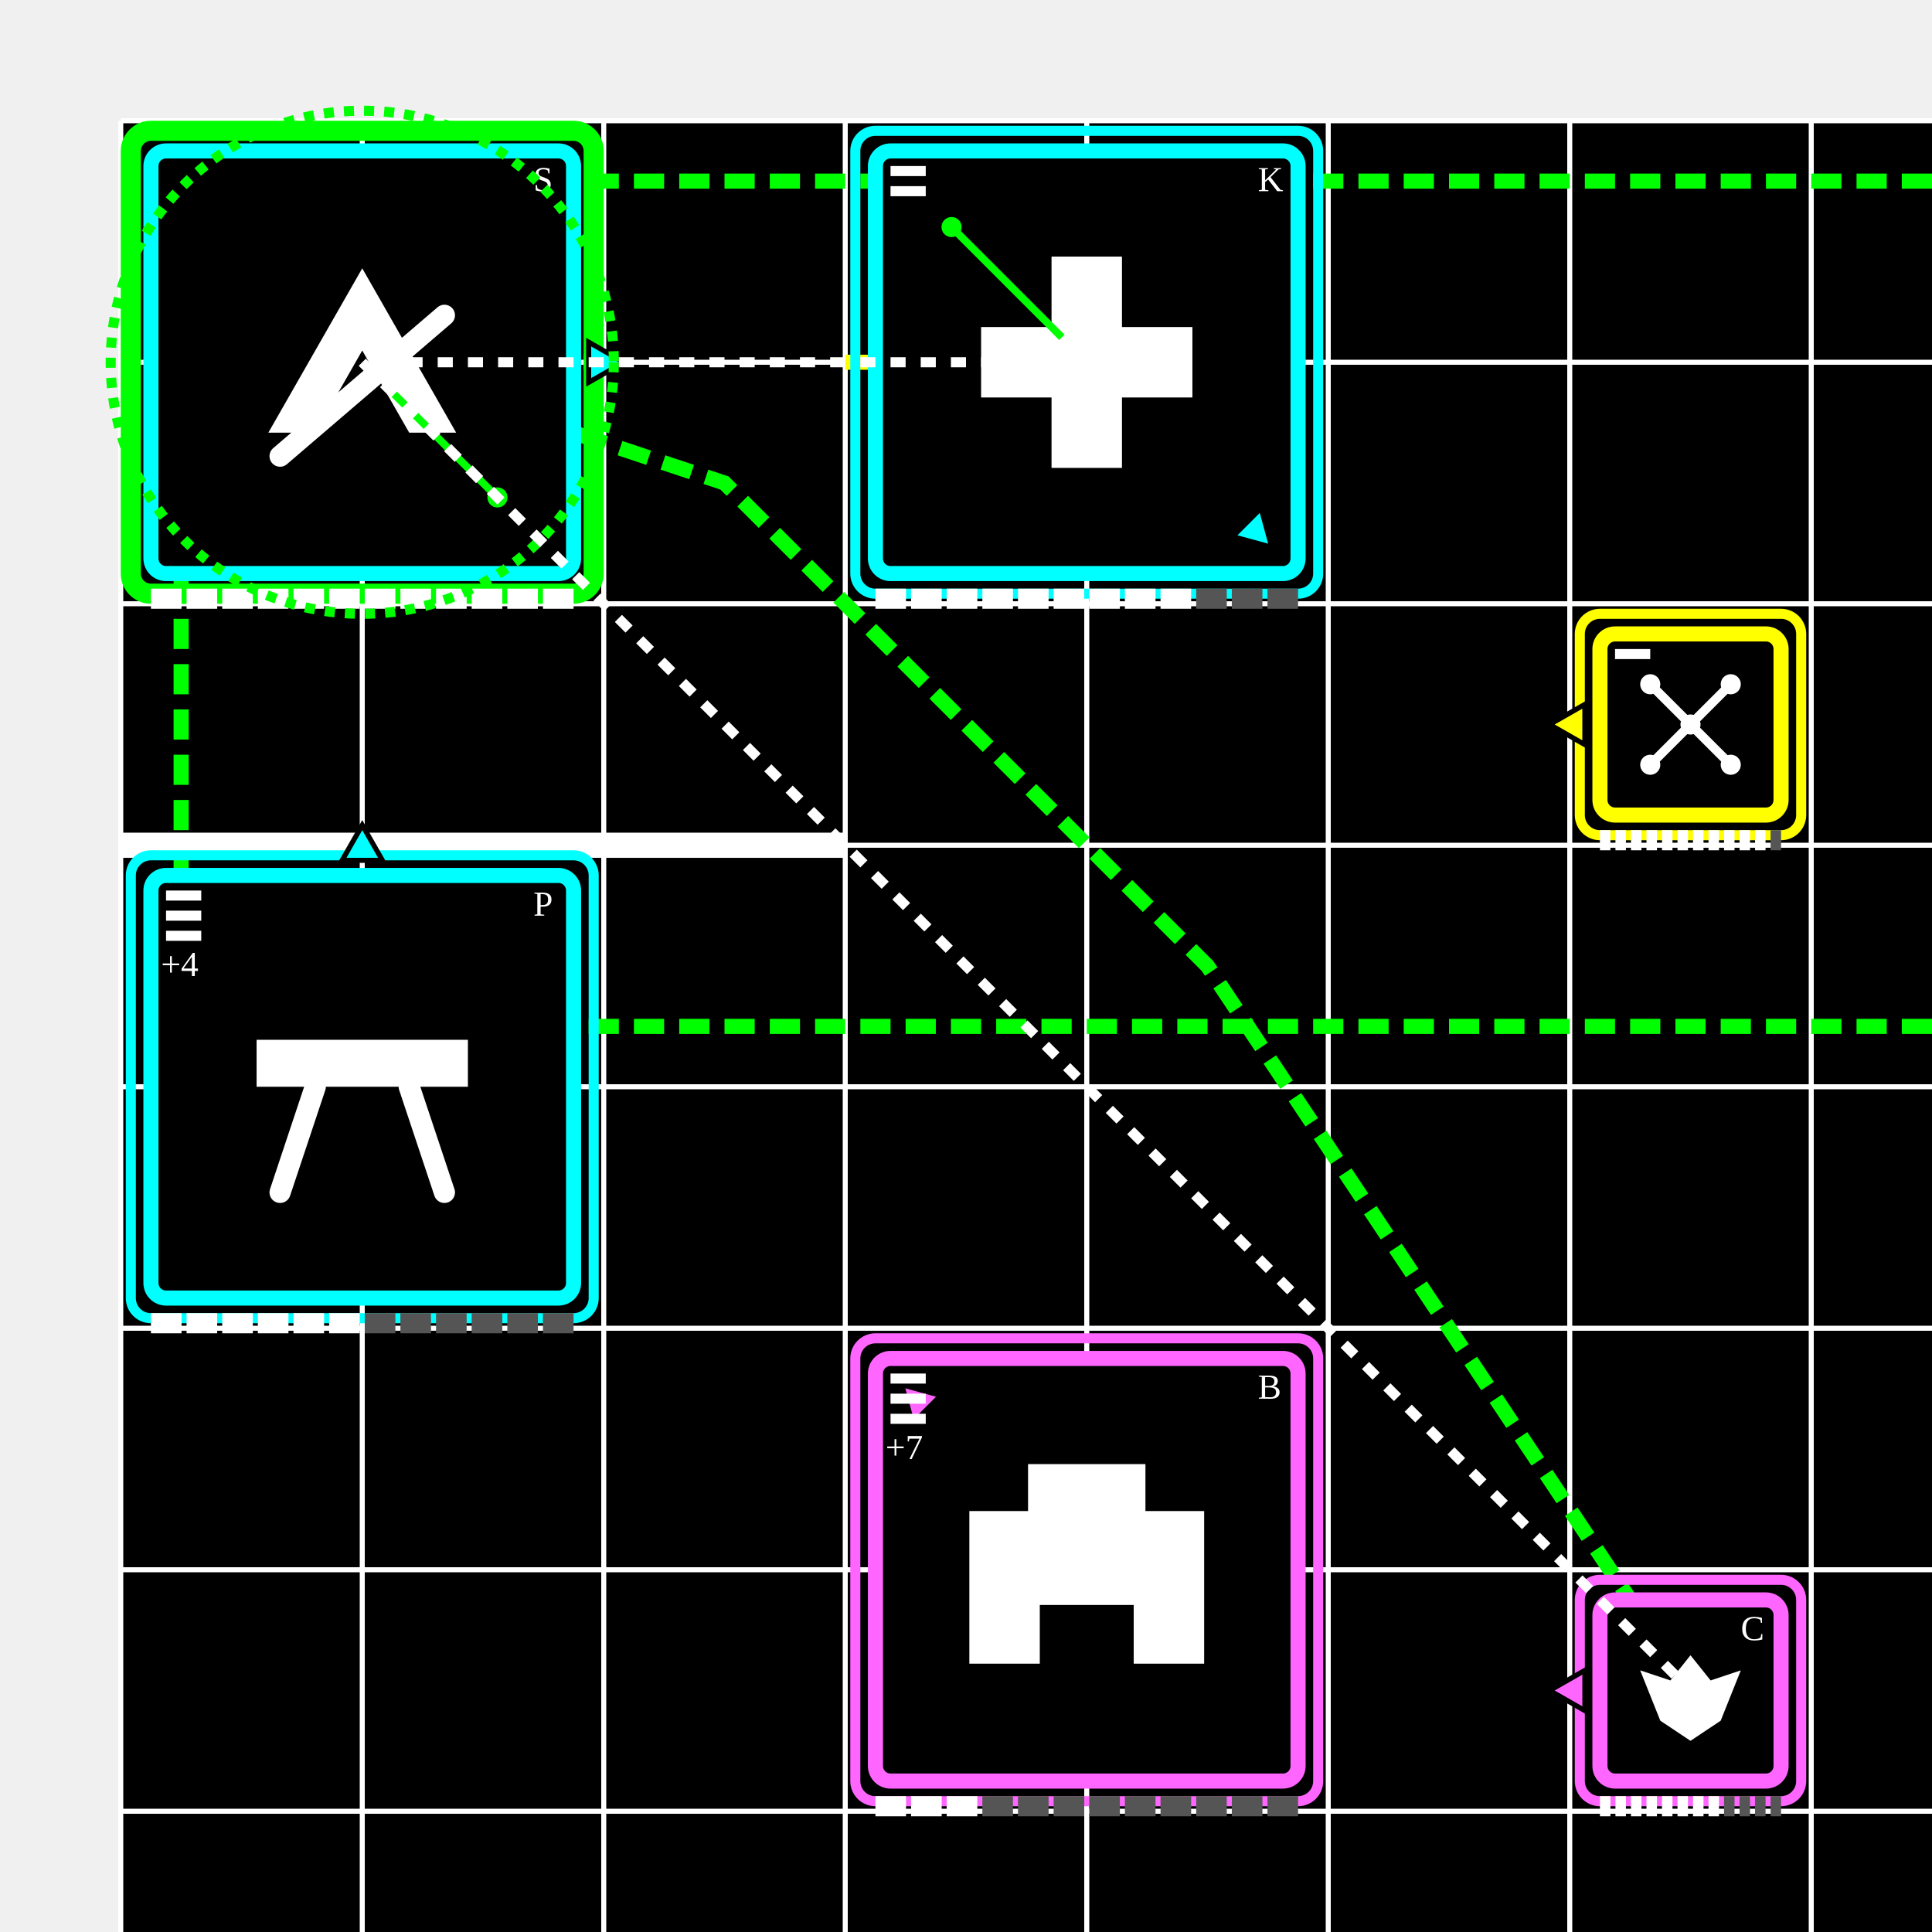
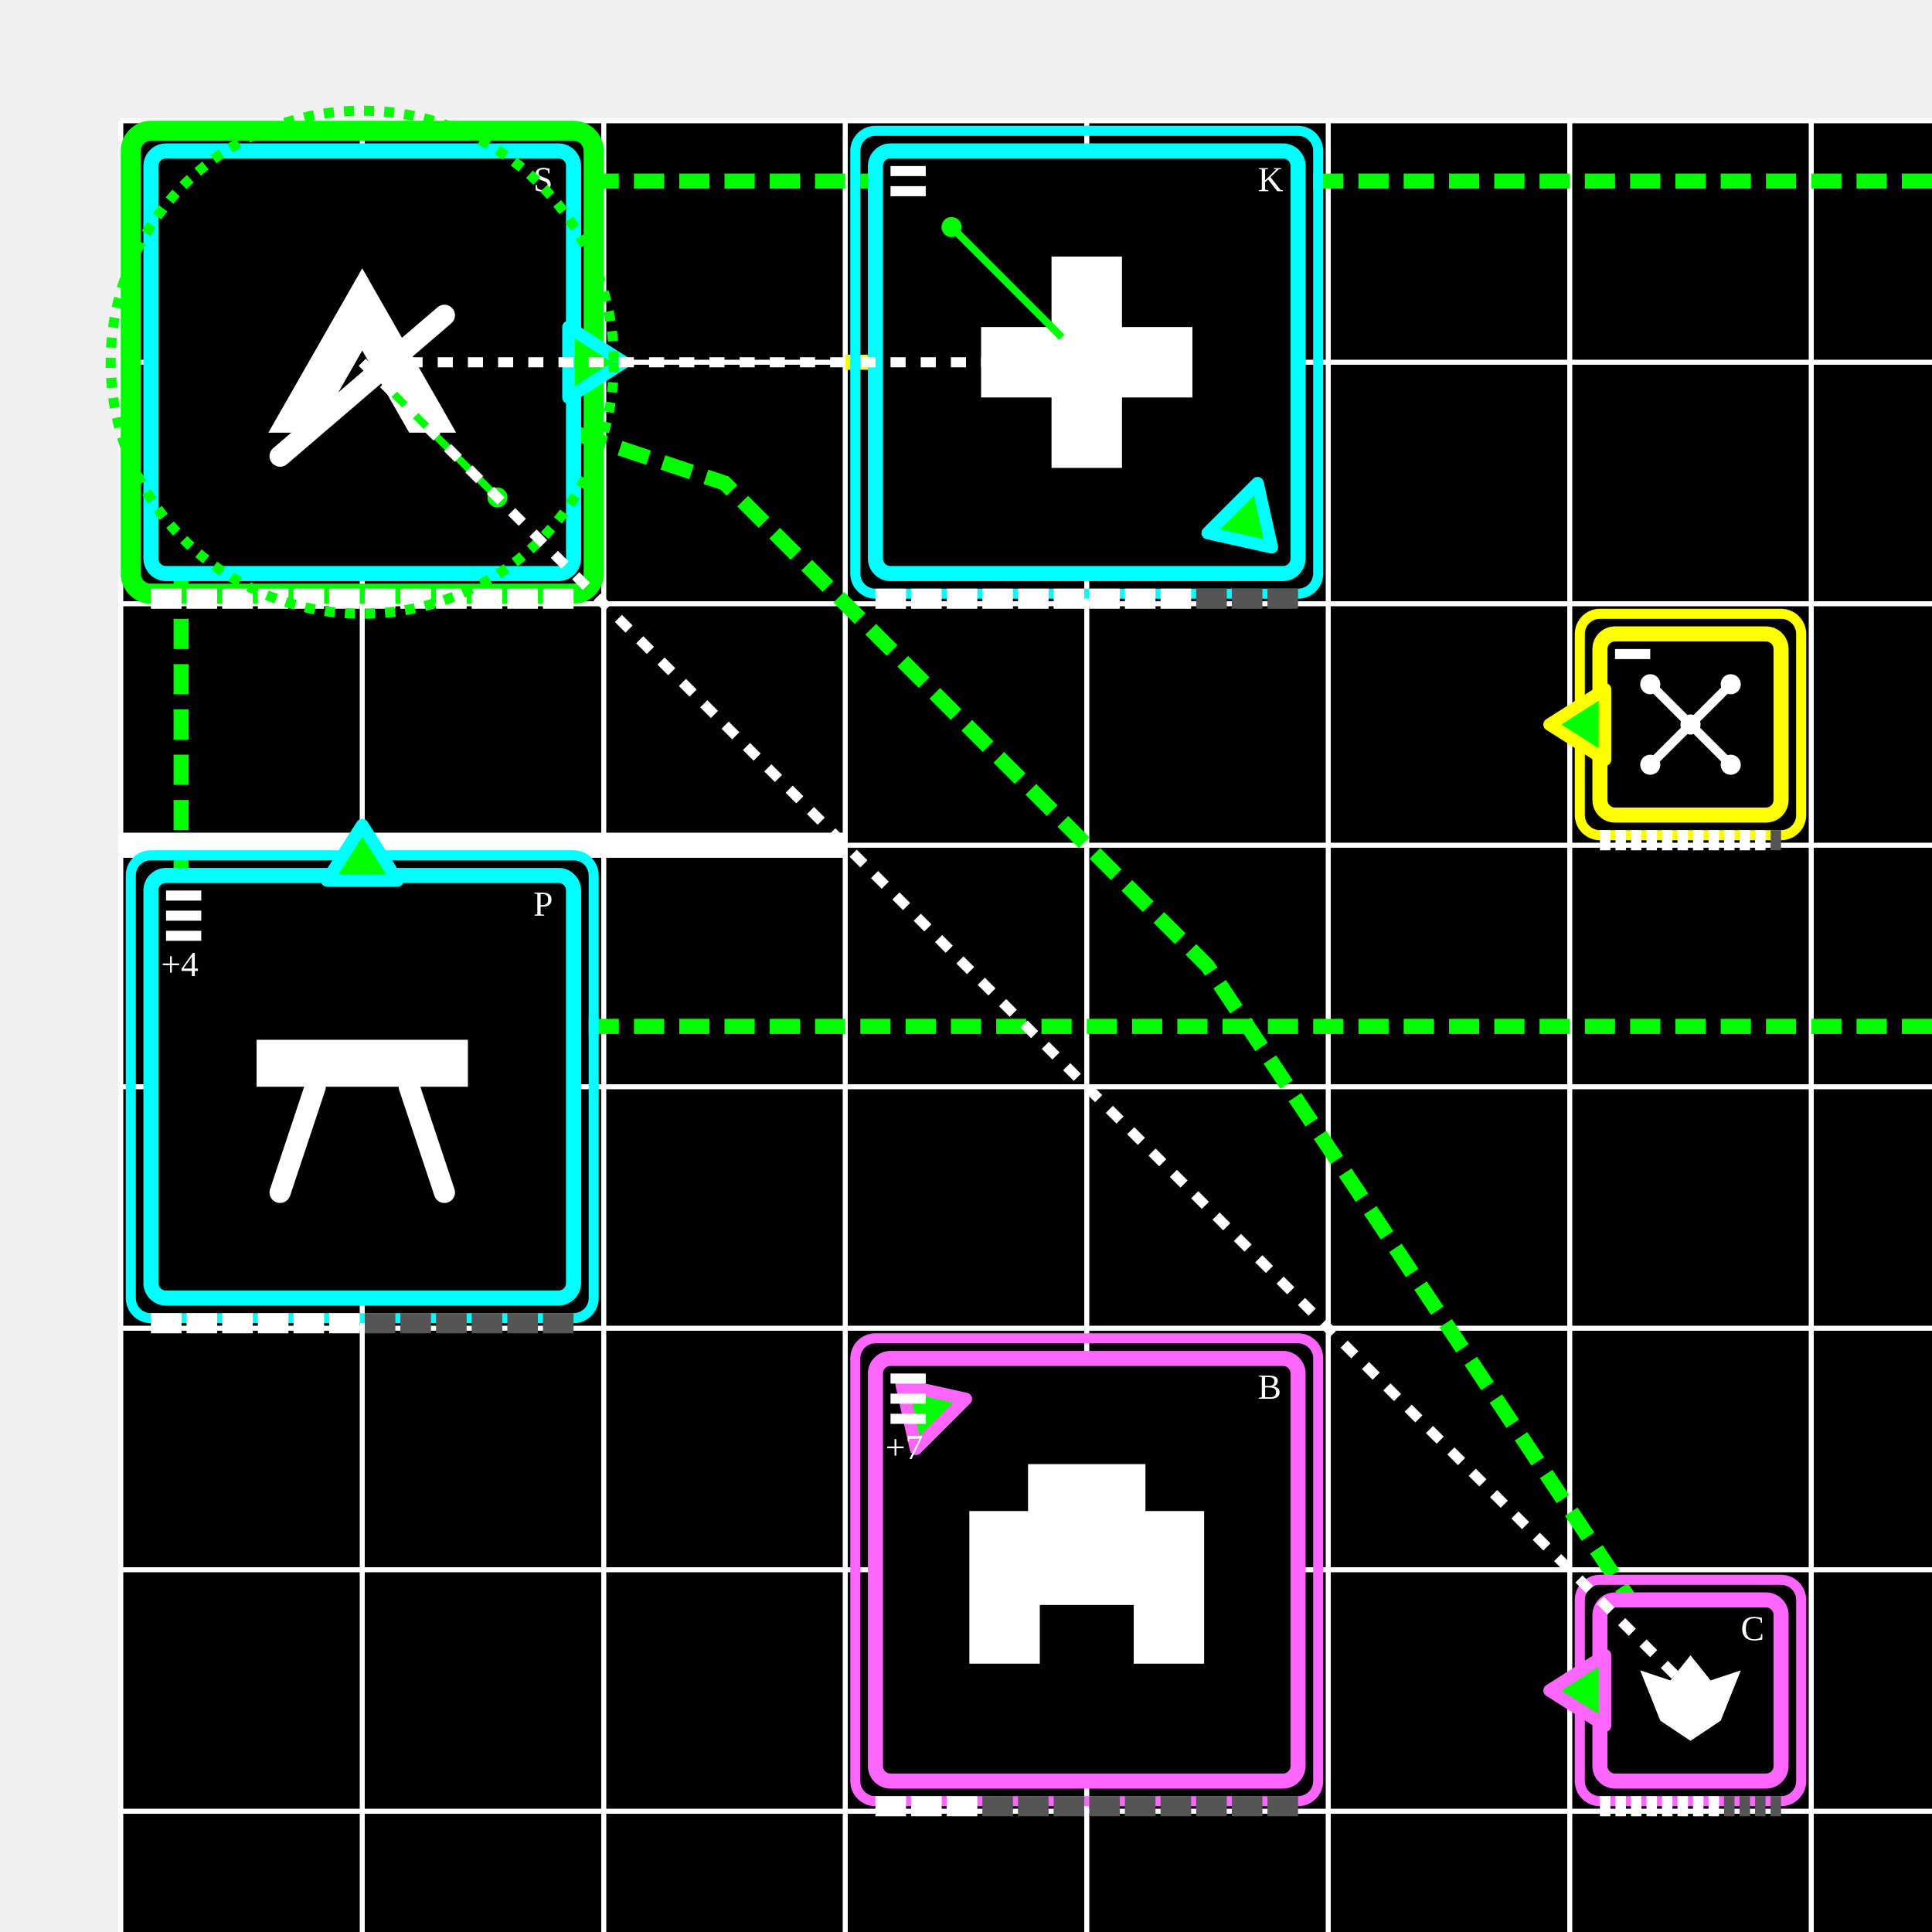
<svg xmlns="http://www.w3.org/2000/svg" class="battlefield-svg" role="application" aria-label="Simulation sandbox battlefield at exact tick 24, 6 visible units; selected unit 1" viewBox="0 0 384 384" width="768" height="768" data-review-palette="high-contrast" style="background:#0b100f">
  <g transform="translate(24 24) scale(1)">
    <rect data-layer="terrain" x="0" y="0" width="384" height="384" fill="#000000" />
    <rect data-terrain="rough" x="0" y="0" width="48" height="48" fill="#000000" opacity="0.22" />
    <rect data-terrain="rough" x="144" y="0" width="48" height="48" fill="#000000" opacity="0.22" />
    <rect data-terrain="rough" x="288" y="0" width="48" height="48" fill="#000000" opacity="0.22" />
    <rect data-terrain="rough" x="96" y="48" width="48" height="48" fill="#000000" opacity="0.22" />
    <rect data-terrain="rough" x="240" y="48" width="48" height="48" fill="#000000" opacity="0.22" />
    <rect data-terrain="rough" x="48" y="96" width="48" height="48" fill="#000000" opacity="0.22" />
    <rect data-terrain="rough" x="192" y="96" width="48" height="48" fill="#000000" opacity="0.22" />
    <rect data-terrain="rough" x="336" y="96" width="48" height="48" fill="#000000" opacity="0.22" />
    <rect data-terrain="rough" x="0" y="144" width="48" height="48" fill="#000000" opacity="0.22" />
    <rect data-terrain="rough" x="144" y="144" width="48" height="48" fill="#000000" opacity="0.22" />
    <rect data-terrain="rough" x="288" y="144" width="48" height="48" fill="#000000" opacity="0.22" />
    <rect data-terrain="rough" x="96" y="192" width="48" height="48" fill="#000000" opacity="0.22" />
    <rect data-terrain="rough" x="240" y="192" width="48" height="48" fill="#000000" opacity="0.22" />
    <rect data-terrain="rough" x="48" y="240" width="48" height="48" fill="#000000" opacity="0.22" />
    <rect data-terrain="rough" x="192" y="240" width="48" height="48" fill="#000000" opacity="0.22" />
    <rect data-terrain="rough" x="336" y="240" width="48" height="48" fill="#000000" opacity="0.22" />
    <rect data-terrain="rough" x="0" y="288" width="48" height="48" fill="#000000" opacity="0.22" />
    <rect data-terrain="rough" x="144" y="288" width="48" height="48" fill="#000000" opacity="0.22" />
    <rect data-terrain="rough" x="288" y="288" width="48" height="48" fill="#000000" opacity="0.22" />
    <rect data-terrain="rough" x="96" y="336" width="48" height="48" fill="#000000" opacity="0.22" />
    <rect data-terrain="rough" x="240" y="336" width="48" height="48" fill="#000000" opacity="0.22" />
    <g data-layer="grid">
      <line x1="0" y1="0" x2="0" y2="384" stroke="#ffffff" stroke-width="1" />
      <line x1="48" y1="0" x2="48" y2="384" stroke="#ffffff" stroke-width="1" />
      <line x1="96" y1="0" x2="96" y2="384" stroke="#ffffff" stroke-width="1" />
      <line x1="144" y1="0" x2="144" y2="384" stroke="#ffffff" stroke-width="1" />
      <line x1="192" y1="0" x2="192" y2="384" stroke="#ffffff" stroke-width="1" />
      <line x1="240" y1="0" x2="240" y2="384" stroke="#ffffff" stroke-width="1" />
      <line x1="288" y1="0" x2="288" y2="384" stroke="#ffffff" stroke-width="1" />
      <line x1="336" y1="0" x2="336" y2="384" stroke="#ffffff" stroke-width="1" />
      <line x1="384" y1="0" x2="384" y2="384" stroke="#ffffff" stroke-width="1" />
      <line x1="0" y1="0" x2="384" y2="0" stroke="#ffffff" stroke-width="1" />
      <line x1="0" y1="48" x2="384" y2="48" stroke="#ffffff" stroke-width="1" />
      <line x1="0" y1="96" x2="384" y2="96" stroke="#ffffff" stroke-width="1" />
      <line x1="0" y1="144" x2="384" y2="144" stroke="#ffffff" stroke-width="1" />
      <line x1="0" y1="192" x2="384" y2="192" stroke="#ffffff" stroke-width="1" />
      <line x1="0" y1="240" x2="384" y2="240" stroke="#ffffff" stroke-width="1" />
      <line x1="0" y1="288" x2="384" y2="288" stroke="#ffffff" stroke-width="1" />
      <line x1="0" y1="336" x2="384" y2="336" stroke="#ffffff" stroke-width="1" />
      <line x1="0" y1="384" x2="384" y2="384" stroke="#ffffff" stroke-width="1" />
    </g>
    <g data-layer="overlays">
      <polyline data-overlay-id="selected-los-1" data-overlay-kind="line-of-sight" data-overlay-disposition="exact" data-path-segments="3" points="48,48 120,72 216,168 312,312" fill="none" stroke="#00ff00" stroke-width="3" stroke-dasharray="6,3" />
      <polyline data-overlay-id="whole-command-1" data-overlay-kind="command" data-overlay-disposition="exact" data-path-segments="4" points="12,12 372,12 372,180 12,180 12,12" fill="none" stroke="#00ff00" stroke-width="3" stroke-dasharray="6,3" />
    </g>
    <g data-layer="edges">
      <line data-edge-kind="wall" data-edge-state="solid" x1="0" y1="144" x2="144" y2="144" stroke="#ffffff" stroke-width="5" stroke-dasharray="none" />
      <line data-edge-kind="door" data-edge-state="open" x1="144" y1="48" x2="192" y2="48" stroke="#ffff00" stroke-width="3" stroke-dasharray="7 4" />
      <line data-edge-kind="window" data-edge-state="intact" x1="48" y1="48" x2="96" y2="48" stroke="#00ffff" stroke-width="3" stroke-dasharray="2 2" />
    </g>
    <g data-layer="units">
      <g data-unit-id="1" data-health-segments="12" data-semantic-zoom="Detailed" tabindex="0" role="button" aria-label="Blue rifleman Bravo 6, cell A1, elevation 0, 100 health, facing east">
        <rect data-authoritative-footprint="true" x="2" y="2" width="92" height="92" rx="4" fill="none" stroke="#00ff00" stroke-width="4" stroke-dasharray="none" />
        <rect data-unit-symbol="true" x="6" y="6" width="84" height="84" rx="3" fill="#000000" stroke="#00ffff" stroke-width="3" stroke-dasharray="none" />
        <g transform="translate(48 48) scale(2.333333) translate(-12 -12)" data-class-id="rifleman">
          <path d="M4 18 L12 4 L20 18 L16 18 L12 11 L8 18 Z" fill="#ffffff" />
          <path d="M5 20 L19 8" fill="none" stroke="#ffffff" stroke-width="1.8" stroke-linecap="round" stroke-linejoin="round" />
        </g>
        <rect data-health-position="0" x="6" y="93" width="6.083" height="4" fill="#ffffff" />
        <rect data-health-position="1" x="13.083" y="93" width="6.083" height="4" fill="#ffffff" />
        <rect data-health-position="2" x="20.167" y="93" width="6.083" height="4" fill="#ffffff" />
        <rect data-health-position="3" x="27.25" y="93" width="6.083" height="4" fill="#ffffff" />
        <rect data-health-position="4" x="34.333" y="93" width="6.083" height="4" fill="#ffffff" />
        <rect data-health-position="5" x="41.417" y="93" width="6.083" height="4" fill="#ffffff" />
        <rect data-health-position="6" x="48.5" y="93" width="6.083" height="4" fill="#ffffff" />
        <rect data-health-position="7" x="55.583" y="93" width="6.083" height="4" fill="#ffffff" />
        <rect data-health-position="8" x="62.667" y="93" width="6.083" height="4" fill="#ffffff" />
        <rect data-health-position="9" x="69.75" y="93" width="6.083" height="4" fill="#ffffff" />
        <rect data-health-position="10" x="76.833" y="93" width="6.083" height="4" fill="#ffffff" />
        <rect data-health-position="11" x="83.917" y="93" width="6.083" height="4" fill="#ffffff" />
-         <polygon data-facing-wedge="body" points="93,52 100,48 93,44" fill="#00ffff" stroke="#000000" stroke-width="1" />
+         <polygon data-facing-wedge="body" data-facing-emphasis="high-contrast" points="89,55 100,48 89,41" fill="#00ff00" stroke="#00ffff" stroke-width="2.5" stroke-linejoin="round" />
        <g data-secondary-heading="weapon" aria-label="weapon heading">
          <line x1="52.95" y1="52.95" x2="74.87" y2="74.87" stroke="#00ff00" stroke-width="1.5" />
          <circle cx="74.87" cy="74.87" r="2" fill="#00ff00" />
        </g>
        <text data-stance-mark="true" x="82" y="14" fill="#ffffff" font-size="7">S</text>
        <circle data-focus-ring="true" cx="48" cy="48" r="50" fill="none" stroke="#00ff00" stroke-width="2" stroke-dasharray="2,2" />
      </g>
      <g data-unit-id="2" data-health-segments="9" data-semantic-zoom="Detailed" tabindex="-1" role="button" aria-label="Blue medic Mercy, cell D1, elevation 2, 75 health, facing south-east">
        <rect data-authoritative-footprint="true" x="146" y="2" width="92" height="92" rx="4" fill="none" stroke="#00ffff" stroke-width="2" stroke-dasharray="none" />
        <rect data-unit-symbol="true" x="150" y="6" width="84" height="84" rx="3" fill="#000000" stroke="#00ffff" stroke-width="3" stroke-dasharray="none" />
        <g transform="translate(192 48) scale(2.333333) translate(-12 -12)" data-class-id="medic">
          <path d="M9 3 H15 V9 H21 V15 H15 V21 H9 V15 H3 V9 H9 Z" fill="#ffffff" />
        </g>
        <rect data-health-position="0" x="150" y="93" width="6.083" height="4" fill="#ffffff" />
        <rect data-health-position="1" x="157.083" y="93" width="6.083" height="4" fill="#ffffff" />
        <rect data-health-position="2" x="164.167" y="93" width="6.083" height="4" fill="#ffffff" />
        <rect data-health-position="3" x="171.25" y="93" width="6.083" height="4" fill="#ffffff" />
        <rect data-health-position="4" x="178.333" y="93" width="6.083" height="4" fill="#ffffff" />
        <rect data-health-position="5" x="185.417" y="93" width="6.083" height="4" fill="#ffffff" />
        <rect data-health-position="6" x="192.5" y="93" width="6.083" height="4" fill="#ffffff" />
        <rect data-health-position="7" x="199.583" y="93" width="6.083" height="4" fill="#ffffff" />
        <rect data-health-position="8" x="206.667" y="93" width="6.083" height="4" fill="#ffffff" />
        <rect data-health-position="9" x="213.75" y="93" width="6.083" height="4" fill="#555555" />
        <rect data-health-position="10" x="220.833" y="93" width="6.083" height="4" fill="#555555" />
        <rect data-health-position="11" x="227.917" y="93" width="6.083" height="4" fill="#555555" />
-         <polygon data-facing-wedge="body" points="220.991,82.648 228.77,84.77 226.648,76.991" fill="#00ffff" stroke="#000000" stroke-width="1" />
+         <polygon data-facing-wedge="body" data-facing-emphasis="high-contrast" points="216.042,81.941 228.77,84.77 225.941,72.042" fill="#00ff00" stroke="#00ffff" stroke-width="2.5" stroke-linejoin="round" />
        <g data-secondary-heading="sensor" aria-label="sensor heading">
          <line x1="187.05" y1="43.05" x2="165.13" y2="21.13" stroke="#00ff00" stroke-width="1.5" />
          <circle cx="165.13" cy="21.13" r="2" fill="#00ff00" />
        </g>
        <line data-elevation-bar="1" x1="153" y1="10" x2="160" y2="10" stroke="#ffffff" stroke-width="2" />
        <line data-elevation-bar="2" x1="153" y1="14" x2="160" y2="14" stroke="#ffffff" stroke-width="2" />
        <text data-stance-mark="true" x="226" y="14" fill="#ffffff" font-size="7">K</text>
      </g>
      <g data-unit-id="3" data-health-segments="6" data-semantic-zoom="Detailed" tabindex="-1" role="button" aria-label="Blue gunner Anvil, cell A4, elevation 4, 50 health, facing north">
        <rect data-authoritative-footprint="true" x="2" y="146" width="92" height="92" rx="4" fill="none" stroke="#00ffff" stroke-width="2" stroke-dasharray="none" />
        <rect data-unit-symbol="true" x="6" y="150" width="84" height="84" rx="3" fill="#000000" stroke="#00ffff" stroke-width="3" stroke-dasharray="none" />
        <g transform="translate(48 192) scale(2.333333) translate(-12 -12)" data-class-id="gunner">
          <path d="M3 8 H21 V12 H3 Z" fill="#ffffff" />
          <path d="M8 12 L5 21 M16 12 L19 21" fill="none" stroke="#ffffff" stroke-width="1.8" stroke-linecap="round" stroke-linejoin="round" />
        </g>
        <rect data-health-position="0" x="6" y="237" width="6.083" height="4" fill="#ffffff" />
        <rect data-health-position="1" x="13.083" y="237" width="6.083" height="4" fill="#ffffff" />
        <rect data-health-position="2" x="20.167" y="237" width="6.083" height="4" fill="#ffffff" />
        <rect data-health-position="3" x="27.25" y="237" width="6.083" height="4" fill="#ffffff" />
        <rect data-health-position="4" x="34.333" y="237" width="6.083" height="4" fill="#ffffff" />
        <rect data-health-position="5" x="41.417" y="237" width="6.083" height="4" fill="#ffffff" />
        <rect data-health-position="6" x="48.5" y="237" width="6.083" height="4" fill="#555555" />
        <rect data-health-position="7" x="55.583" y="237" width="6.083" height="4" fill="#555555" />
        <rect data-health-position="8" x="62.667" y="237" width="6.083" height="4" fill="#555555" />
        <rect data-health-position="9" x="69.75" y="237" width="6.083" height="4" fill="#555555" />
        <rect data-health-position="10" x="76.833" y="237" width="6.083" height="4" fill="#555555" />
        <rect data-health-position="11" x="83.917" y="237" width="6.083" height="4" fill="#555555" />
-         <polygon data-facing-wedge="body" points="52,147 48,140 44,147" fill="#00ffff" stroke="#000000" stroke-width="1" />
+         <polygon data-facing-wedge="body" data-facing-emphasis="high-contrast" points="55,151 48,140 41,151" fill="#00ff00" stroke="#00ffff" stroke-width="2.5" stroke-linejoin="round" />
        <line data-elevation-bar="1" x1="9" y1="154" x2="16" y2="154" stroke="#ffffff" stroke-width="2" />
        <line data-elevation-bar="2" x1="9" y1="158" x2="16" y2="158" stroke="#ffffff" stroke-width="2" />
        <line data-elevation-bar="3" x1="9" y1="162" x2="16" y2="162" stroke="#ffffff" stroke-width="2" />
        <text data-elevation-label="true" x="8" y="170" fill="#ffffff" font-size="7">+4</text>
        <text data-stance-mark="true" x="82" y="158" fill="#ffffff" font-size="7">P</text>
      </g>
      <g data-unit-id="4" data-health-segments="11" data-semantic-zoom="Detailed" tabindex="-1" role="button" aria-label="Neutral observation drone Kite, cell G3, elevation 1, 92 health, facing west">
        <rect data-authoritative-footprint="true" x="290" y="98" width="44" height="44" rx="4" fill="none" stroke="#ffff00" stroke-width="2" stroke-dasharray="none" />
        <rect data-unit-symbol="true" x="294" y="102" width="36" height="36" rx="3" fill="#000000" stroke="#ffff00" stroke-width="3" stroke-dasharray="none" />
        <g transform="translate(312 120) scale(1) translate(-12 -12)" data-class-id="observation-drone">
          <path d="M12 12 L4 4 M12 12 L20 4 M12 12 L4 20 M12 12 L20 20" fill="none" stroke="#ffffff" stroke-width="1.8" stroke-linecap="round" stroke-linejoin="round" />
          <circle cx="4" cy="4" r="2" fill="#ffffff" />
          <circle cx="20" cy="4" r="2" fill="#ffffff" />
          <circle cx="4" cy="20" r="2" fill="#ffffff" />
          <circle cx="20" cy="20" r="2" fill="#ffffff" />
          <circle cx="12" cy="12" r="2" fill="#ffffff" />
        </g>
        <rect data-health-position="0" x="294" y="141" width="2.083" height="4" fill="#ffffff" />
        <rect data-health-position="1" x="297.083" y="141" width="2.083" height="4" fill="#ffffff" />
        <rect data-health-position="2" x="300.167" y="141" width="2.083" height="4" fill="#ffffff" />
        <rect data-health-position="3" x="303.25" y="141" width="2.083" height="4" fill="#ffffff" />
        <rect data-health-position="4" x="306.333" y="141" width="2.083" height="4" fill="#ffffff" />
        <rect data-health-position="5" x="309.417" y="141" width="2.083" height="4" fill="#ffffff" />
        <rect data-health-position="6" x="312.5" y="141" width="2.083" height="4" fill="#ffffff" />
        <rect data-health-position="7" x="315.583" y="141" width="2.083" height="4" fill="#ffffff" />
        <rect data-health-position="8" x="318.667" y="141" width="2.083" height="4" fill="#ffffff" />
        <rect data-health-position="9" x="321.75" y="141" width="2.083" height="4" fill="#ffffff" />
        <rect data-health-position="10" x="324.833" y="141" width="2.083" height="4" fill="#ffffff" />
        <rect data-health-position="11" x="327.917" y="141" width="2.083" height="4" fill="#555555" />
-         <polygon data-facing-wedge="body" points="291,116 284,120 291,124" fill="#ffff00" stroke="#000000" stroke-width="1" />
+         <polygon data-facing-wedge="body" data-facing-emphasis="high-contrast" points="295,113 284,120 295,127" fill="#00ff00" stroke="#ffff00" stroke-width="2.5" stroke-linejoin="round" />
        <line data-elevation-bar="1" x1="297" y1="106" x2="304" y2="106" stroke="#ffffff" stroke-width="2" />
      </g>
      <g data-unit-id="5" data-health-segments="8" data-semantic-zoom="Detailed" tabindex="-1" role="button" aria-label="Arcane goblin Needle, cell G7, elevation 0, 67 health, facing west">
        <rect data-authoritative-footprint="true" x="290" y="290" width="44" height="44" rx="4" fill="none" stroke="#ff66ff" stroke-width="2" stroke-dasharray="none" />
        <rect data-unit-symbol="true" x="294" y="294" width="36" height="36" rx="3" fill="#000000" stroke="#ff66ff" stroke-width="3" stroke-dasharray="none" />
        <g transform="translate(312 312) scale(1) translate(-12 -12)" data-class-id="goblin">
          <path d="M2 8 L8 10 L12 5 L16 10 L22 8 L18 18 L12 22 L6 18 Z" fill="#ffffff" />
        </g>
        <rect data-health-position="0" x="294" y="333" width="2.083" height="4" fill="#ffffff" />
        <rect data-health-position="1" x="297.083" y="333" width="2.083" height="4" fill="#ffffff" />
        <rect data-health-position="2" x="300.167" y="333" width="2.083" height="4" fill="#ffffff" />
        <rect data-health-position="3" x="303.25" y="333" width="2.083" height="4" fill="#ffffff" />
        <rect data-health-position="4" x="306.333" y="333" width="2.083" height="4" fill="#ffffff" />
        <rect data-health-position="5" x="309.417" y="333" width="2.083" height="4" fill="#ffffff" />
        <rect data-health-position="6" x="312.5" y="333" width="2.083" height="4" fill="#ffffff" />
        <rect data-health-position="7" x="315.583" y="333" width="2.083" height="4" fill="#ffffff" />
        <rect data-health-position="8" x="318.667" y="333" width="2.083" height="4" fill="#555555" />
        <rect data-health-position="9" x="321.75" y="333" width="2.083" height="4" fill="#555555" />
        <rect data-health-position="10" x="324.833" y="333" width="2.083" height="4" fill="#555555" />
        <rect data-health-position="11" x="327.917" y="333" width="2.083" height="4" fill="#555555" />
-         <polygon data-facing-wedge="body" points="291,308 284,312 291,316" fill="#ff66ff" stroke="#000000" stroke-width="1" />
+         <polygon data-facing-wedge="body" data-facing-emphasis="high-contrast" points="295,305 284,312 295,319" fill="#00ff00" stroke="#ff66ff" stroke-width="2.5" stroke-linejoin="round" />
        <text data-stance-mark="true" x="322" y="302" fill="#ffffff" font-size="7">C</text>
      </g>
      <g data-unit-id="6" data-health-segments="3" data-semantic-zoom="Detailed" tabindex="-1" role="button" aria-label="Arcane troll Stone, cell D6, elevation 7, 25 health, facing north-west">
        <rect data-authoritative-footprint="true" x="146" y="242" width="92" height="92" rx="4" fill="none" stroke="#ff66ff" stroke-width="2" stroke-dasharray="none" />
        <rect data-unit-symbol="true" x="150" y="246" width="84" height="84" rx="3" fill="#000000" stroke="#ff66ff" stroke-width="3" stroke-dasharray="none" />
        <g transform="translate(192 288) scale(2.333333) translate(-12 -12)" data-class-id="troll">
          <path d="M2 7 H7 V3 H17 V7 H22 V20 H16 V15 H8 V20 H2 Z" fill="#ffffff" />
        </g>
        <rect data-health-position="0" x="150" y="333" width="6.083" height="4" fill="#ffffff" />
        <rect data-health-position="1" x="157.083" y="333" width="6.083" height="4" fill="#ffffff" />
        <rect data-health-position="2" x="164.167" y="333" width="6.083" height="4" fill="#ffffff" />
        <rect data-health-position="3" x="171.25" y="333" width="6.083" height="4" fill="#555555" />
        <rect data-health-position="4" x="178.333" y="333" width="6.083" height="4" fill="#555555" />
        <rect data-health-position="5" x="185.417" y="333" width="6.083" height="4" fill="#555555" />
        <rect data-health-position="6" x="192.5" y="333" width="6.083" height="4" fill="#555555" />
        <rect data-health-position="7" x="199.583" y="333" width="6.083" height="4" fill="#555555" />
        <rect data-health-position="8" x="206.667" y="333" width="6.083" height="4" fill="#555555" />
        <rect data-health-position="9" x="213.75" y="333" width="6.083" height="4" fill="#555555" />
        <rect data-health-position="10" x="220.833" y="333" width="6.083" height="4" fill="#555555" />
        <rect data-health-position="11" x="227.917" y="333" width="6.083" height="4" fill="#555555" />
-         <polygon data-facing-wedge="body" points="163.009,253.352 155.23,251.23 157.352,259.009" fill="#ff66ff" stroke="#000000" stroke-width="1" />
+         <polygon data-facing-wedge="body" data-facing-emphasis="high-contrast" points="167.958,254.059 155.23,251.23 158.059,263.958" fill="#00ff00" stroke="#ff66ff" stroke-width="2.5" stroke-linejoin="round" />
        <line data-elevation-bar="1" x1="153" y1="250" x2="160" y2="250" stroke="#ffffff" stroke-width="2" />
        <line data-elevation-bar="2" x1="153" y1="254" x2="160" y2="254" stroke="#ffffff" stroke-width="2" />
        <line data-elevation-bar="3" x1="153" y1="258" x2="160" y2="258" stroke="#ffffff" stroke-width="2" />
        <text data-elevation-label="true" x="152" y="266" fill="#ffffff" font-size="7">+7</text>
        <text data-stance-mark="true" x="226" y="254" fill="#ffffff" font-size="7">B</text>
      </g>
    </g>
    <g data-layer="effects">
-       <line data-action-trace="2401" data-action-kind="attack" x1="48" y1="48" x2="312" y2="312" stroke="#ffffff" stroke-width="2" stroke-dasharray="3,3" />
-       <line data-action-trace="2402" data-action-kind="communication" x1="192" y1="48" x2="48" y2="48" stroke="#ffffff" stroke-width="2" stroke-dasharray="3,3" />
+       <g data-combat-indicator="attack" data-action-trace="2401">
+         <line data-action-kind="attack" x1="48" y1="48" x2="312" y2="312" stroke="#ffffff" stroke-width="2" stroke-dasharray="3,3" />
+       </g>
+       <g data-combat-indicator="communication" data-action-trace="2402">
+         <line data-action-kind="communication" x1="192" y1="48" x2="48" y2="48" stroke="#ffffff" stroke-width="2" stroke-dasharray="3,3" />
+       </g>
    </g>
  </g>
</svg>
